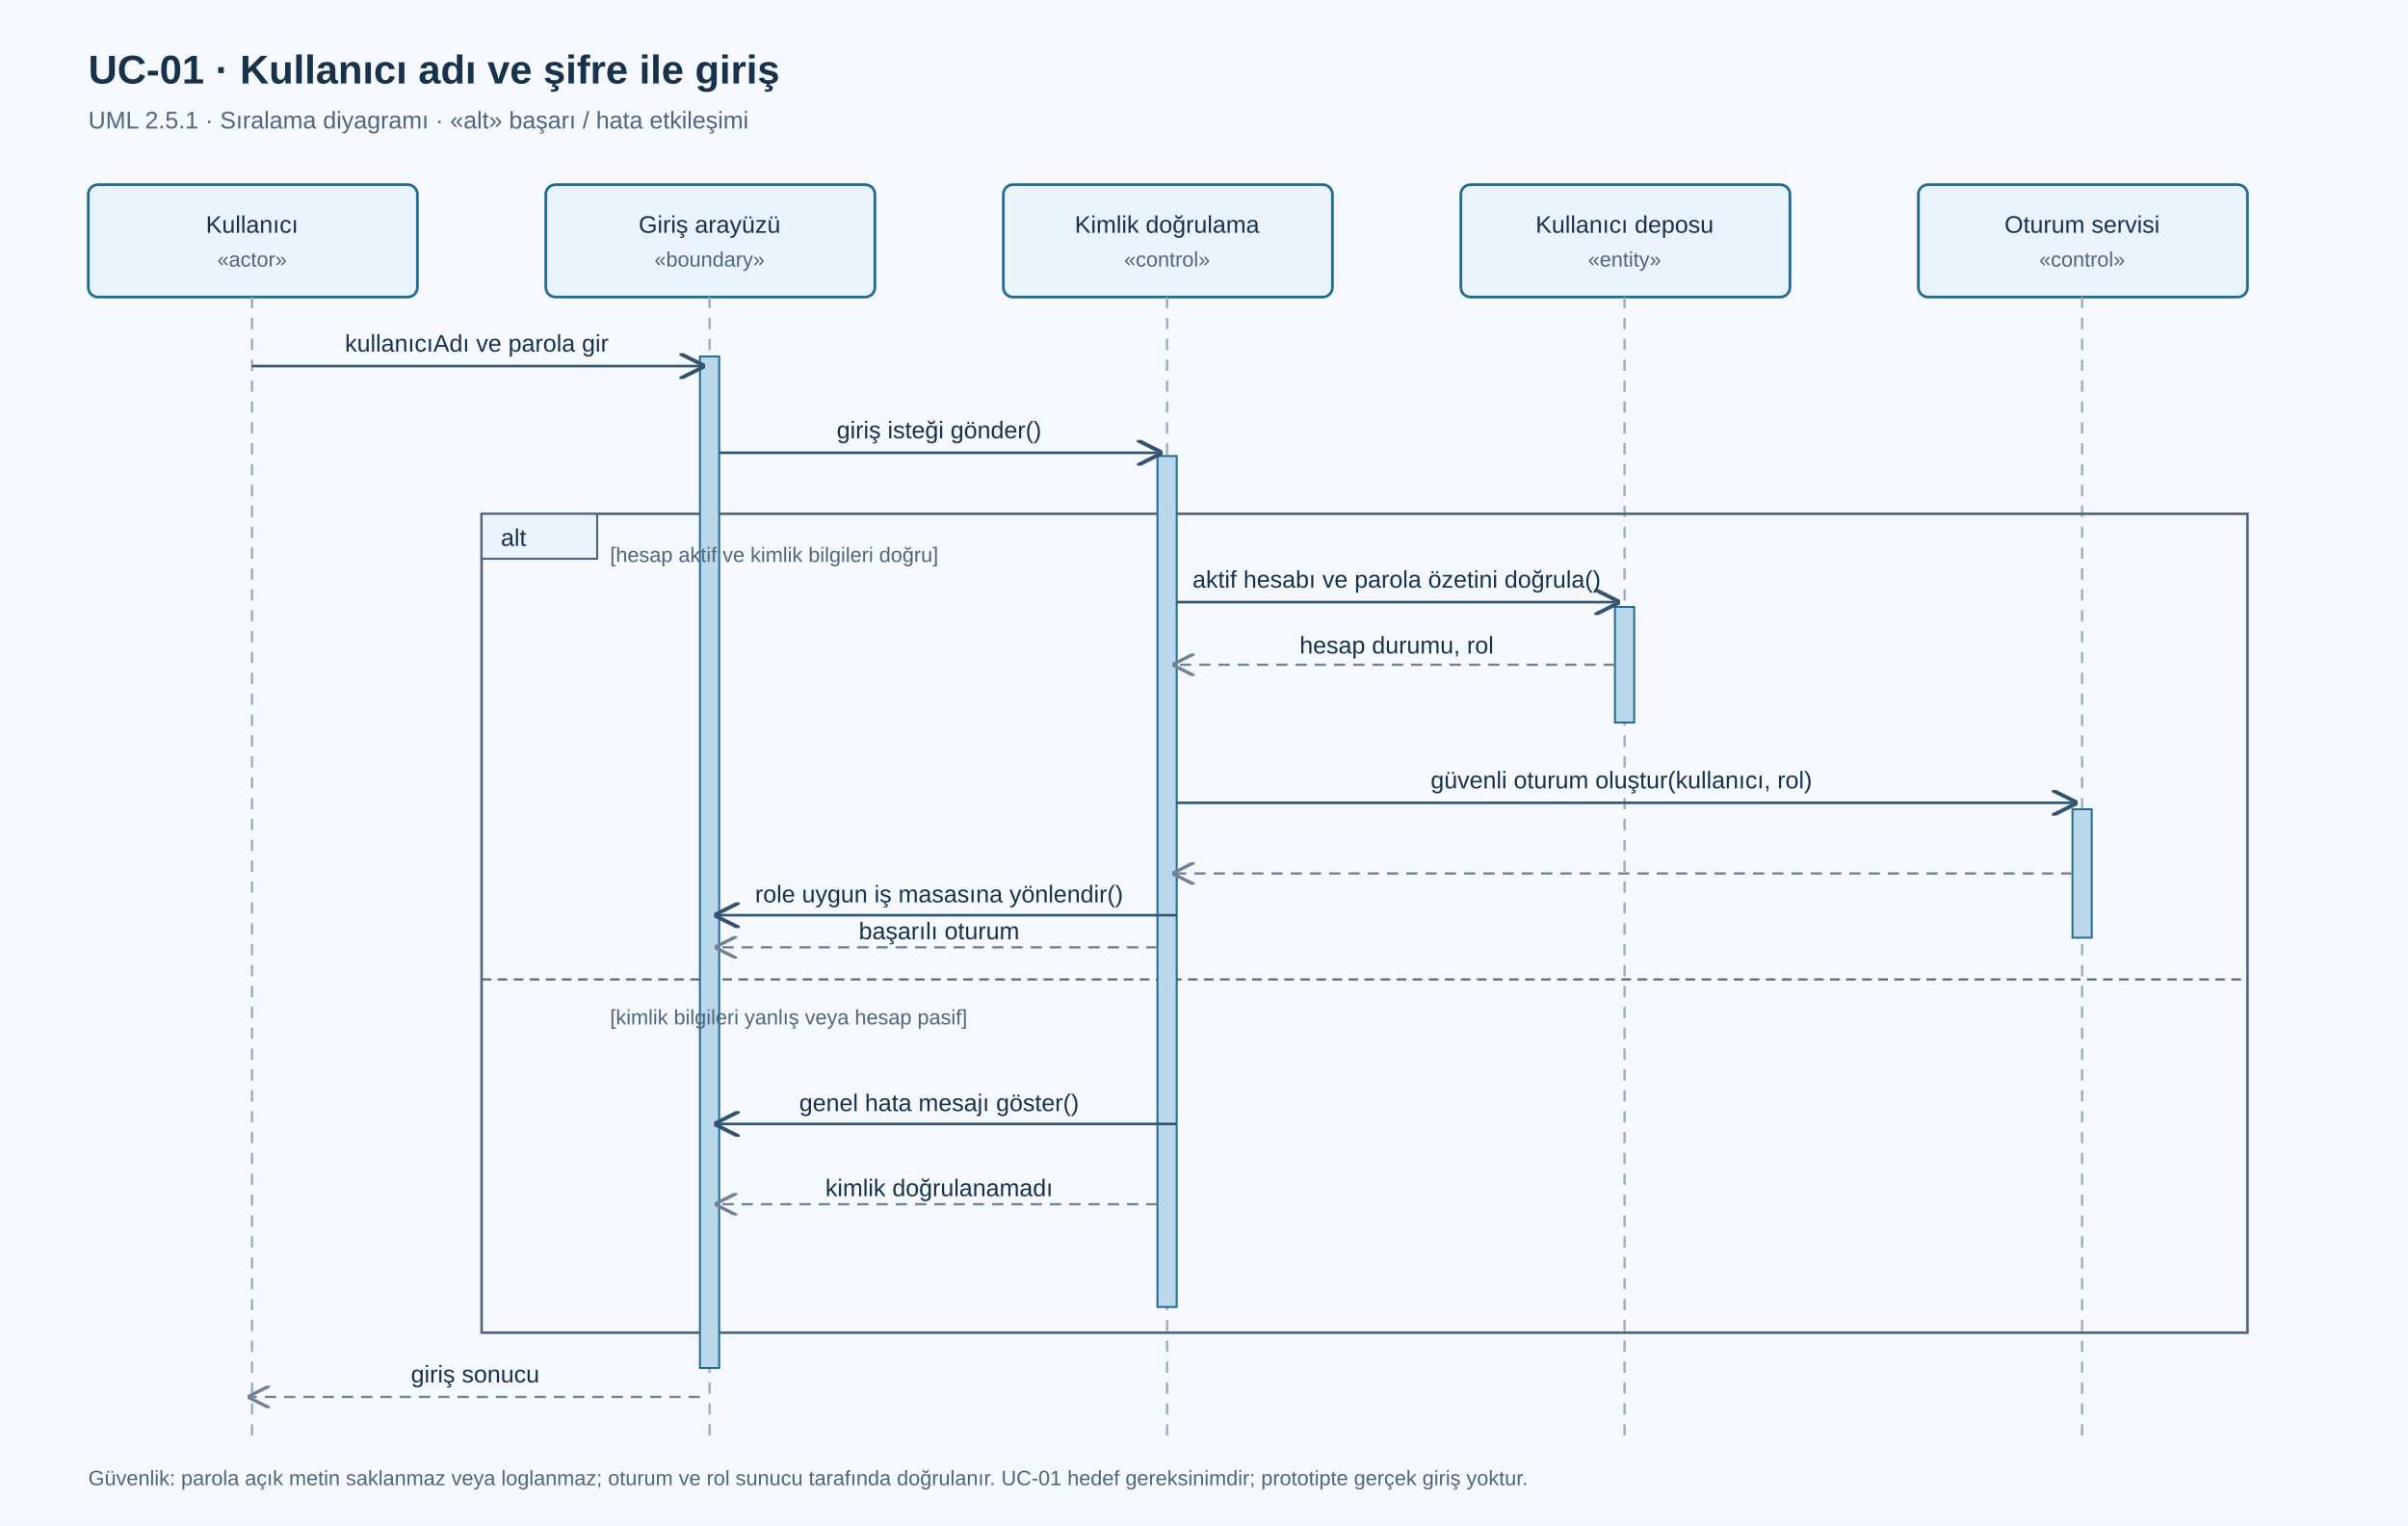
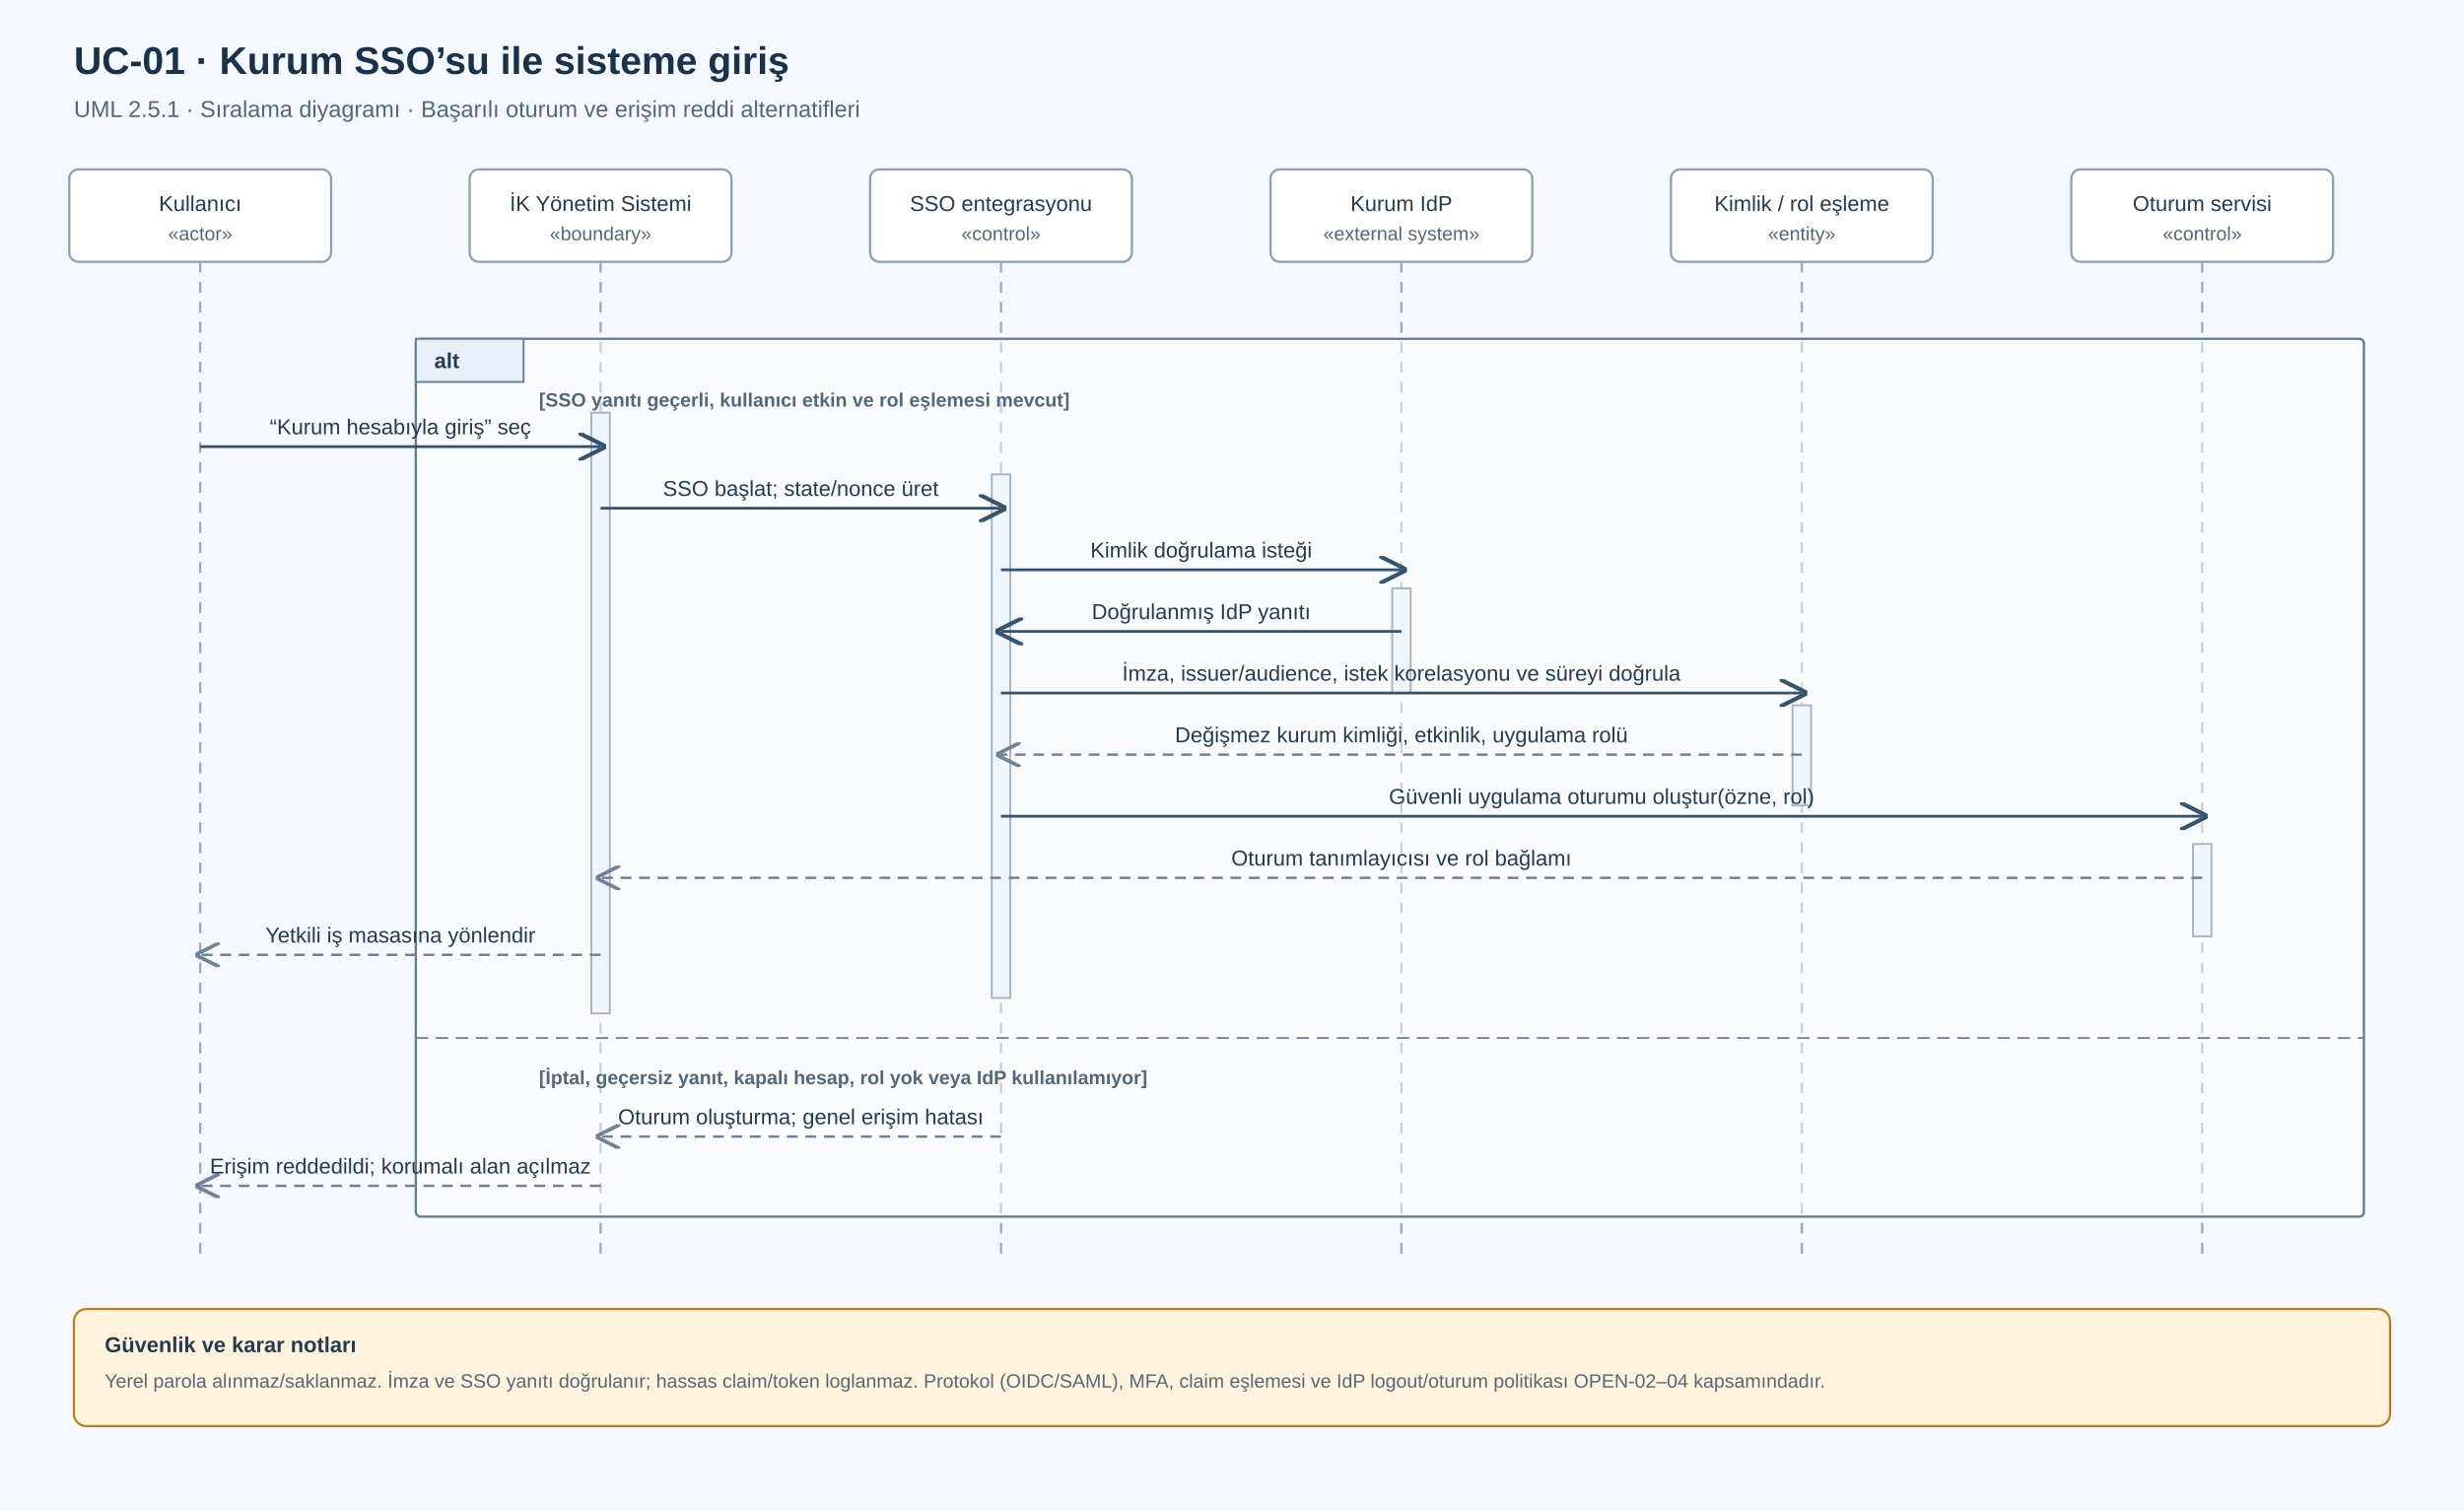
- <svg xmlns="http://www.w3.org/2000/svg" viewBox="0 0 1500 950" role="img" aria-labelledby="title desc">
+ <svg xmlns="http://www.w3.org/2000/svg" viewBox="0 0 1600 980" role="img" aria-labelledby="title desc">
  <defs>
-     <marker id="msg" markerWidth="10" markerHeight="10" refX="8" refY="5" orient="auto">
+     <marker id="arrow" markerWidth="10" markerHeight="10" refX="8" refY="5" orient="auto">
      <path d="M0 0L10 5L0 10" fill="none" stroke="#34536f" stroke-width="1.5" />
    </marker>
-     <marker id="ret" markerWidth="10" markerHeight="10" refX="8" refY="5" orient="auto">
+     <marker id="reply" markerWidth="10" markerHeight="10" refX="8" refY="5" orient="auto">
      <path d="M0 0L10 5L0 10" fill="none" stroke="#718297" stroke-width="1.5" />
    </marker>
-     <style>.bg{fill:#f5f8fc}.head{font:700 25px Arial,sans-serif;fill:#18324b}.sub{font:15px Arial,sans-serif;fill:#52657a}.box{fill:#eaf3fb;stroke:#246b91;stroke-width:1.7}.lifeline{stroke:#9aabba;stroke-width:1.4;stroke-dasharray:7 6}.act{fill:#b9d8eb;stroke:#246b91;stroke-width:1.2}.msg{stroke:#34536f;stroke-width:1.6;marker-end:url(#msg)}.reply{stroke:#718297;stroke-width:1.4;stroke-dasharray:7 5;marker-end:url(#ret)}.txt{font:15px Arial,sans-serif;fill:#18324b}.small{font:13px Arial,sans-serif;fill:#52657a}.frame{fill:none;stroke:#52657a;stroke-width:1.6}.framehead{fill:#eaf3fb;stroke:#52657a;stroke-width:1.3}.divider{stroke:#52657a;stroke-width:1.3;stroke-dasharray:6 4}</style>
+     <style>
+ .bg{fill:#f5f8fc}.head{font:700 25px Arial,sans-serif;fill:#18324b}.sub{font:15px Arial,sans-serif;fill:#526879}.participant{fill:#fff;stroke:#8ca2b7;stroke-width:1.5}.frame{fill:#fff;fill-opacity:.46;stroke:#627c96;stroke-width:1.5}.framehead{fill:#e9eff6;stroke:#627c96;stroke-width:1.2}.life{stroke:#9aabbb;stroke-width:1.5;stroke-dasharray:7 6}.activation{fill:#e2edf7;stroke:#55728e;stroke-width:1.2}.msg{stroke:#34536f;stroke-width:1.8;fill:none;marker-end:url(#arrow)}.ret{stroke:#718297;stroke-width:1.6;stroke-dasharray:7 5;fill:none;marker-end:url(#reply)}.txt{font:14px Arial,sans-serif;fill:#243c52}.small{font:12.5px Arial,sans-serif;fill:#526879}.strong{font-weight:700}.note{fill:#fff3dd;stroke:#c27a16;stroke-width:1.4}
+ </style>
  </defs>
-   <rect class="bg" width="1500" height="950" />
-   <text class="head" x="55" y="52">UC-01 · Kullanıcı adı ve şifre ile giriş</text>
-   <text class="sub" x="55" y="80">UML 2.5.1 · Sıralama diyagramı · «alt» başarı / hata etkileşimi</text>
-   <g class="box">
-     <rect x="55" y="115" width="205" height="70" rx="6" />
-     <rect x="340" y="115" width="205" height="70" rx="6" />
-     <rect x="625" y="115" width="205" height="70" rx="6" />
-     <rect x="910" y="115" width="205" height="70" rx="6" />
-     <rect x="1195" y="115" width="205" height="70" rx="6" />
+   <rect class="bg" width="1600" height="980" />
+   <text class="head" x="48" y="48">UC-01 · Kurum SSO’su ile sisteme giriş</text>
+   <text class="sub" x="48" y="76">UML 2.5.1 · Sıralama diyagramı · Başarılı oturum ve erişim reddi alternatifleri</text>
+   <g class="participant">
+     <rect x="45" y="110" width="170" height="60" rx="6" />
+     <rect x="305" y="110" width="170" height="60" rx="6" />
+     <rect x="565" y="110" width="170" height="60" rx="6" />
+     <rect x="825" y="110" width="170" height="60" rx="6" />
+     <rect x="1085" y="110" width="170" height="60" rx="6" />
+     <rect x="1345" y="110" width="170" height="60" rx="6" />
  </g>
  <g class="txt" text-anchor="middle">
-     <text x="157" y="145">Kullanıcı</text>
-     <text class="small" x="157" y="166">«actor»</text>
-     <text x="442" y="145">Giriş arayüzü</text>
-     <text class="small" x="442" y="166">«boundary»</text>
-     <text x="727" y="145">Kimlik doğrulama</text>
-     <text class="small" x="727" y="166">«control»</text>
-     <text x="1012" y="145">Kullanıcı deposu</text>
-     <text class="small" x="1012" y="166">«entity»</text>
-     <text x="1297" y="145">Oturum servisi</text>
-     <text class="small" x="1297" y="166">«control»</text>
+     <text x="130" y="137">Kullanıcı</text>
+     <text class="small" x="130" y="156">«actor»</text>
+     <text x="390" y="137">İK Yönetim Sistemi</text>
+     <text class="small" x="390" y="156">«boundary»</text>
+     <text x="650" y="137">SSO entegrasyonu</text>
+     <text class="small" x="650" y="156">«control»</text>
+     <text x="910" y="137">Kurum IdP</text>
+     <text class="small" x="910" y="156">«external system»</text>
+     <text x="1170" y="137">Kimlik / rol eşleme</text>
+     <text class="small" x="1170" y="156">«entity»</text>
+     <text x="1430" y="137">Oturum servisi</text>
+     <text class="small" x="1430" y="156">«control»</text>
  </g>
-   <g class="lifeline">
-     <path d="M157 185V900" />
-     <path d="M442 185V900" />
-     <path d="M727 185V900" />
-     <path d="M1012 185V900" />
-     <path d="M1297 185V900" />
+   <g class="life">
+     <path d="M130 170V820" />
+     <path d="M390 170V820" />
+     <path d="M650 170V820" />
+     <path d="M910 170V820" />
+     <path d="M1170 170V820" />
+     <path d="M1430 170V820" />
  </g>
-   <rect class="frame" x="300" y="320" width="1100" height="510" />
-   <rect class="framehead" x="300" y="320" width="72" height="28" />
-   <text class="txt" x="312" y="340">alt</text>
-   <path class="divider" d="M300 610H1400" />
-   <g class="act">
-     <rect x="436" y="222" width="12" height="630" />
-     <rect x="721" y="284" width="12" height="530" />
-     <rect x="1006" y="378" width="12" height="72" />
-     <rect x="1291" y="504" width="12" height="80" />
+   <g class="activation">
+     <rect x="384" y="268" width="12" height="390" />
+     <rect x="644" y="308" width="12" height="340" />
+     <rect x="904" y="382" width="12" height="68" />
+     <rect x="1164" y="458" width="12" height="65" />
+     <rect x="1424" y="548" width="12" height="60" />
  </g>
-   <g class="msg">
-     <path d="M157 228H436" />
-     <path d="M448 282H721" />
-     <path d="M733 375H1006" />
-     <path d="M733 500H1291" />
-     <path d="M733 570H448" />
-     <path d="M733 700H448" />
-   </g>
-   <g class="reply">
-     <path d="M1006 414H733" />
-     <path d="M1291 544H733" />
-     <path d="M721 590H448" />
-     <path d="M721 750H448" />
-     <path d="M436 870H157" />
-   </g>
-   <g class="txt">
-     <text x="297" y="219" text-anchor="middle">kullanıcıAdı ve parola gir</text>
-     <text x="585" y="273" text-anchor="middle">giriş isteği gönder()</text>
-     <text x="870" y="366" text-anchor="middle">aktif hesabı ve parola özetini doğrula()</text>
-     <text x="870" y="407" text-anchor="middle">hesap durumu, rol</text>
-     <text x="1010" y="491" text-anchor="middle">güvenli oturum oluştur(kullanıcı, rol)</text>
-     <text x="585" y="562" text-anchor="middle">role uygun iş masasına yönlendir()</text>
-     <text x="585" y="692" text-anchor="middle">genel hata mesajı göster()</text>
-     <text x="585" y="585" text-anchor="middle">başarılı oturum</text>
-     <text x="585" y="745" text-anchor="middle">kimlik doğrulanamadı</text>
-     <text x="296" y="861" text-anchor="middle">giriş sonucu</text>
-   </g>
-   <text class="small" x="380" y="350">[hesap aktif ve kimlik bilgileri doğru]</text>
-   <text class="small" x="380" y="638">[kimlik bilgileri yanlış veya hesap pasif]</text>
-   <text class="small" x="55" y="925">Güvenlik: parola açık metin saklanmaz veya loglanmaz; oturum ve rol sunucu tarafında doğrulanır. UC-01 hedef gereksinimdir; prototipte gerçek giriş yoktur.</text>
+   <rect class="frame" x="270" y="220" width="1265" height="570" rx="3" />
+   <rect class="framehead" x="270" y="220" width="70" height="28" />
+   <text class="txt strong" x="282" y="239">alt</text>
+   <path d="M270 674H1535" stroke="#718297" stroke-width="1.2" stroke-dasharray="8 5" />
+   <text class="small strong" x="350" y="264">[SSO yanıtı geçerli, kullanıcı etkin ve rol eşlemesi mevcut]</text>
+   <path class="msg" d="M130 290H390" />
+   <text class="txt" x="260" y="282" text-anchor="middle">“Kurum hesabıyla giriş” seç</text>
+   <path class="msg" d="M390 330H650" />
+   <text class="txt" x="520" y="322" text-anchor="middle">SSO başlat; state/nonce üret</text>
+   <path class="msg" d="M650 370H910" />
+   <text class="txt" x="780" y="362" text-anchor="middle">Kimlik doğrulama isteği</text>
+   <path class="msg" d="M910 410H650" />
+   <text class="txt" x="780" y="402" text-anchor="middle">Doğrulanmış IdP yanıtı</text>
+   <path class="msg" d="M650 450H1170" />
+   <text class="txt" x="910" y="442" text-anchor="middle">İmza, issuer/audience, istek korelasyonu ve süreyi doğrula</text>
+   <path class="ret" d="M1170 490H650" />
+   <text class="txt" x="910" y="482" text-anchor="middle">Değişmez kurum kimliği, etkinlik, uygulama rolü</text>
+   <path class="msg" d="M650 530H1430" />
+   <text class="txt" x="1040" y="522" text-anchor="middle">Güvenli uygulama oturumu oluştur(özne, rol)</text>
+   <path class="ret" d="M1430 570H390" />
+   <text class="txt" x="910" y="562" text-anchor="middle">Oturum tanımlayıcısı ve rol bağlamı</text>
+   <path class="ret" d="M390 620H130" />
+   <text class="txt" x="260" y="612" text-anchor="middle">Yetkili iş masasına yönlendir</text>
+   <text class="small strong" x="350" y="704">[İptal, geçersiz yanıt, kapalı hesap, rol yok veya IdP kullanılamıyor]</text>
+   <path class="ret" d="M650 738H390" />
+   <text class="txt" x="520" y="730" text-anchor="middle">Oturum oluşturma; genel erişim hatası</text>
+   <path class="ret" d="M390 770H130" />
+   <text class="txt" x="260" y="762" text-anchor="middle">Erişim reddedildi; korumalı alan açılmaz</text>
+   <rect class="note" x="48" y="850" width="1504" height="76" rx="8" />
+   <text class="txt strong" x="68" y="878">Güvenlik ve karar notları</text>
+   <text class="small" x="68" y="901">Yerel parola alınmaz/saklanmaz. İmza ve SSO yanıtı doğrulanır; hassas claim/token loglanmaz. Protokol (OIDC/SAML), MFA, claim eşlemesi ve IdP logout/oturum politikası OPEN-02–04 kapsamındadır.</text>
</svg>
